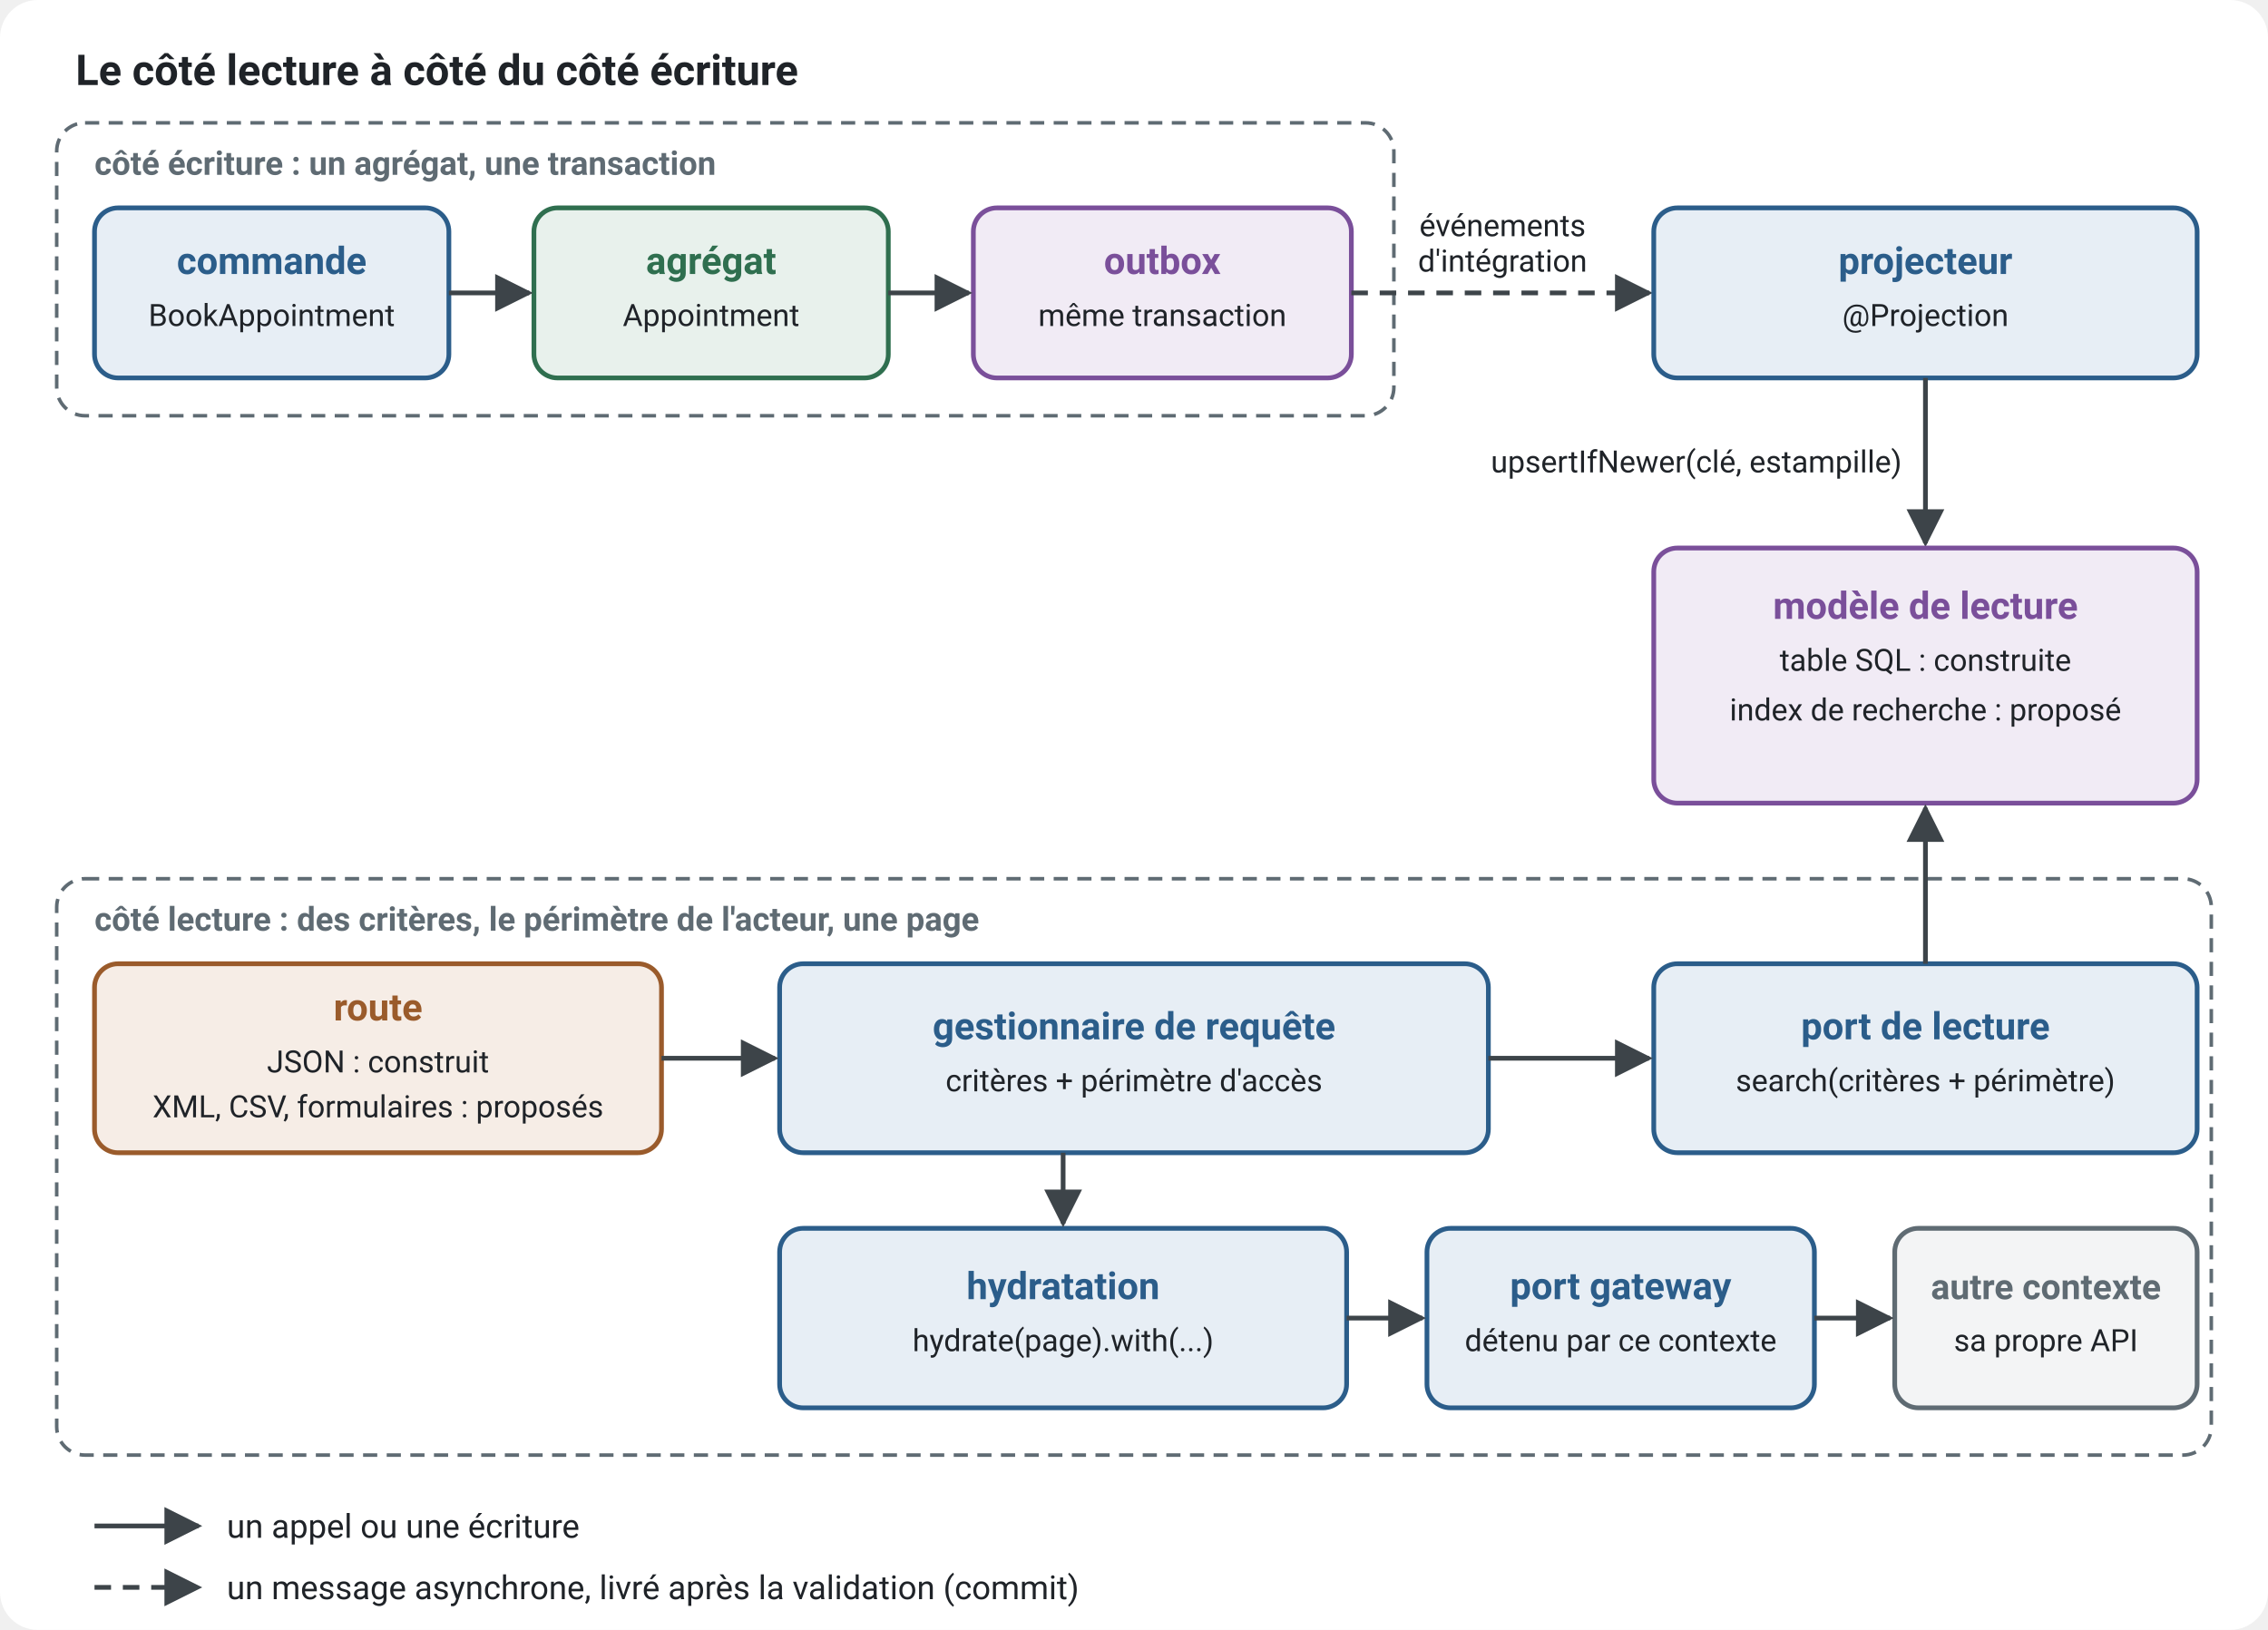
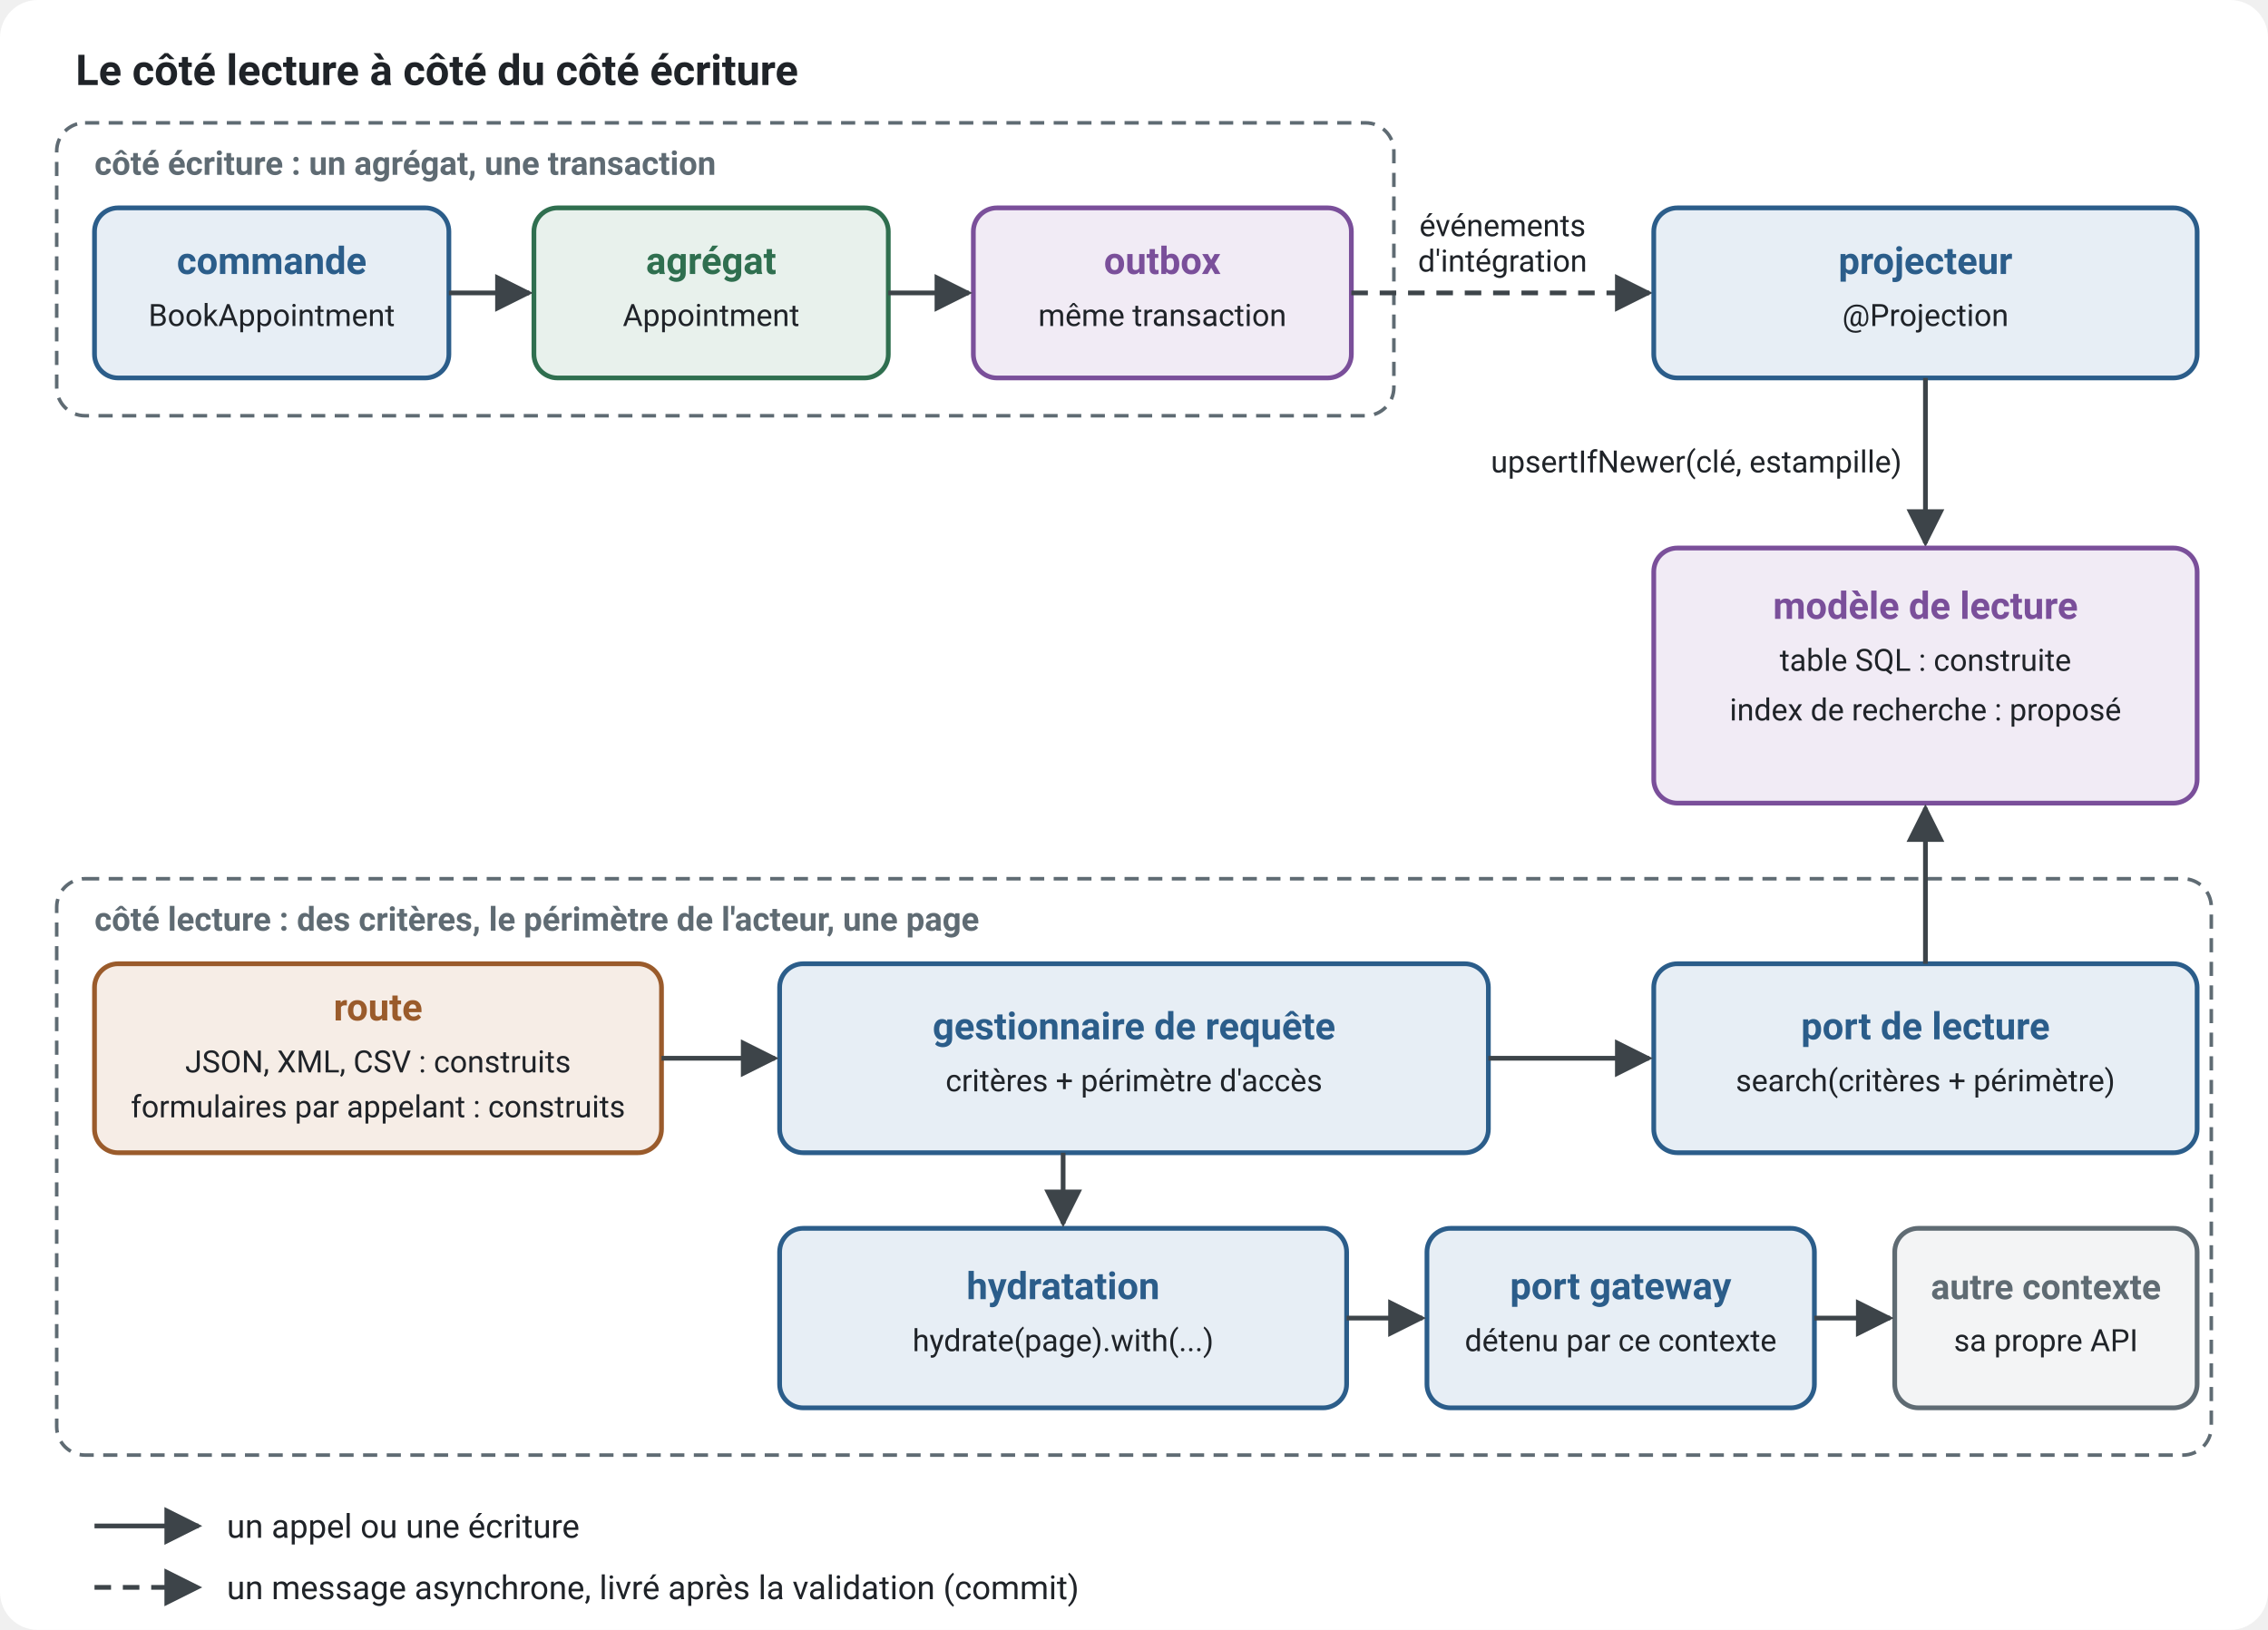
<svg xmlns="http://www.w3.org/2000/svg" viewBox="0 0 960 690" width="960" height="690" role="img" aria-labelledby="title desc" font-family="system-ui, -apple-system, 'Segoe UI', Roboto, sans-serif">
  <defs>
    <marker id="arrow" viewBox="0 0 10 10" refX="9" refY="5" markerWidth="8" markerHeight="8" orient="auto-start-reverse">
      <path d="M0,0 L10,5 L0,10 z" fill="#3d4449" />
    </marker>
  </defs>
  <rect width="960" height="690" rx="16" fill="#ffffff" />
  <text x="32" y="36" font-size="18" font-weight="600" fill="#1f2328">Le côté lecture à côté du côté écriture</text>
  <rect x="24" y="52" width="566" height="124" rx="12" fill="#ffffff" stroke="#5f6b73" stroke-width="1.5" stroke-dasharray="6 4" />
  <text x="40" y="74" font-size="14" font-weight="600" fill="#5f6b73">côté écriture : un agrégat, une transaction</text>
  <rect x="40" y="88" width="150" height="72" rx="10" fill="#e7eef5" stroke="#2b5d8a" stroke-width="2" />
  <text x="115" y="116" font-size="16" font-weight="700" text-anchor="middle" fill="#2b5d8a">commande</text>
  <text x="115" y="138" font-size="13" text-anchor="middle" fill="#1f2328">BookAppointment</text>
  <rect x="226" y="88" width="150" height="72" rx="10" fill="#e8f1ec" stroke="#2f6f4f" stroke-width="2" />
  <text x="301" y="116" font-size="16" font-weight="700" text-anchor="middle" fill="#2f6f4f">agrégat</text>
  <text x="301" y="138" font-size="13" text-anchor="middle" fill="#1f2328">Appointment</text>
  <rect x="412" y="88" width="160" height="72" rx="10" fill="#f1ebf5" stroke="#7a4f9a" stroke-width="2" />
  <text x="492" y="116" font-size="16" font-weight="700" text-anchor="middle" fill="#7a4f9a">outbox</text>
  <text x="492" y="138" font-size="13" text-anchor="middle" fill="#1f2328">même transaction</text>
  <line x1="190" y1="124" x2="224" y2="124" stroke="#3d4449" stroke-width="2" marker-end="url(#arrow)" />
  <line x1="376" y1="124" x2="410" y2="124" stroke="#3d4449" stroke-width="2" marker-end="url(#arrow)" />
  <line x1="572" y1="124" x2="698" y2="124" stroke="#3d4449" stroke-width="2" stroke-dasharray="7 5" marker-end="url(#arrow)" />
  <text x="636" y="100" font-size="13" text-anchor="middle" fill="#1f2328">événements</text>
  <text x="636" y="115" font-size="13" text-anchor="middle" fill="#1f2328">d'intégration</text>
  <rect x="700" y="88" width="230" height="72" rx="10" fill="#e7eef5" stroke="#2b5d8a" stroke-width="2" />
  <text x="815" y="116" font-size="16" font-weight="700" text-anchor="middle" fill="#2b5d8a">projecteur</text>
  <text x="815" y="138" font-size="13" text-anchor="middle" fill="#1f2328">@Projection</text>
  <line x1="815" y1="160" x2="815" y2="230" stroke="#3d4449" stroke-width="2" marker-end="url(#arrow)" />
  <text x="805" y="200" font-size="13" text-anchor="end" fill="#1f2328">upsertIfNewer(clé, estampille)</text>
  <rect x="700" y="232" width="230" height="108" rx="10" fill="#f1ebf5" stroke="#7a4f9a" stroke-width="2" />
  <text x="815" y="262" font-size="16" font-weight="700" text-anchor="middle" fill="#7a4f9a">modèle de lecture</text>
  <text x="815" y="284" font-size="13" text-anchor="middle" fill="#1f2328">table SQL : construite</text>
  <text x="815" y="305" font-size="13" text-anchor="middle" fill="#1f2328">index de recherche : proposé</text>
  <rect x="24" y="372" width="912" height="244" rx="12" fill="#ffffff" stroke="#5f6b73" stroke-width="1.5" stroke-dasharray="6 4" />
  <text x="40" y="394" font-size="14" font-weight="600" fill="#5f6b73">côté lecture : des critères, le périmètre de l'acteur, une page</text>
  <rect x="40" y="408" width="240" height="80" rx="10" fill="#f6ede6" stroke="#9a5b2b" stroke-width="2" />
  <text x="160" y="432" font-size="16" font-weight="700" text-anchor="middle" fill="#9a5b2b">route</text>
-   <text x="160" y="454" font-size="13" text-anchor="middle" fill="#1f2328">JSON : construit</text>
-   <text x="160" y="473" font-size="13" text-anchor="middle" fill="#1f2328">XML, CSV, formulaires : proposés</text>
+   <text x="160" y="454" font-size="13" text-anchor="middle" fill="#1f2328">JSON, XML, CSV : construits</text>
+   <text x="160" y="473" font-size="13" text-anchor="middle" fill="#1f2328">formulaires par appelant : construits</text>
  <rect x="330" y="408" width="300" height="80" rx="10" fill="#e7eef5" stroke="#2b5d8a" stroke-width="2" />
  <text x="480" y="440" font-size="16" font-weight="700" text-anchor="middle" fill="#2b5d8a">gestionnaire de requête</text>
  <text x="480" y="462" font-size="13" text-anchor="middle" fill="#1f2328">critères + périmètre d'accès</text>
  <rect x="700" y="408" width="230" height="80" rx="10" fill="#e7eef5" stroke="#2b5d8a" stroke-width="2" />
  <text x="815" y="440" font-size="16" font-weight="700" text-anchor="middle" fill="#2b5d8a">port de lecture</text>
  <text x="815" y="462" font-size="13" text-anchor="middle" fill="#1f2328">search(critères + périmètre)</text>
  <line x1="280" y1="448" x2="328" y2="448" stroke="#3d4449" stroke-width="2" marker-end="url(#arrow)" />
  <line x1="630" y1="448" x2="698" y2="448" stroke="#3d4449" stroke-width="2" marker-end="url(#arrow)" />
  <line x1="815" y1="408" x2="815" y2="342" stroke="#3d4449" stroke-width="2" marker-end="url(#arrow)" />
  <rect x="330" y="520" width="240" height="76" rx="10" fill="#e7eef5" stroke="#2b5d8a" stroke-width="2" />
  <text x="450" y="550" font-size="16" font-weight="700" text-anchor="middle" fill="#2b5d8a">hydratation</text>
  <text x="450" y="572" font-size="13" text-anchor="middle" fill="#1f2328">hydrate(page).with(...)</text>
  <rect x="604" y="520" width="164" height="76" rx="10" fill="#e7eef5" stroke="#2b5d8a" stroke-width="2" />
  <text x="686" y="550" font-size="16" font-weight="700" text-anchor="middle" fill="#2b5d8a">port gateway</text>
  <text x="686" y="572" font-size="13" text-anchor="middle" fill="#1f2328">détenu par ce contexte</text>
  <rect x="802" y="520" width="128" height="76" rx="10" fill="#f3f4f5" stroke="#5f6b73" stroke-width="2" />
  <text x="866" y="550" font-size="15" font-weight="700" text-anchor="middle" fill="#5f6b73">autre contexte</text>
  <text x="866" y="572" font-size="13" text-anchor="middle" fill="#1f2328">sa propre API</text>
  <line x1="450" y1="488" x2="450" y2="518" stroke="#3d4449" stroke-width="2" marker-end="url(#arrow)" />
  <line x1="570" y1="558" x2="602" y2="558" stroke="#3d4449" stroke-width="2" marker-end="url(#arrow)" />
  <line x1="768" y1="558" x2="800" y2="558" stroke="#3d4449" stroke-width="2" marker-end="url(#arrow)" />
  <line x1="40" y1="646" x2="84" y2="646" stroke="#3d4449" stroke-width="2" marker-end="url(#arrow)" />
  <text x="96" y="651" font-size="14" fill="#1f2328">un appel ou une écriture</text>
  <line x1="40" y1="672" x2="84" y2="672" stroke="#3d4449" stroke-width="2" stroke-dasharray="7 5" marker-end="url(#arrow)" />
  <text x="96" y="677" font-size="14" fill="#1f2328">un message asynchrone, livré après la validation (commit)</text>
</svg>
